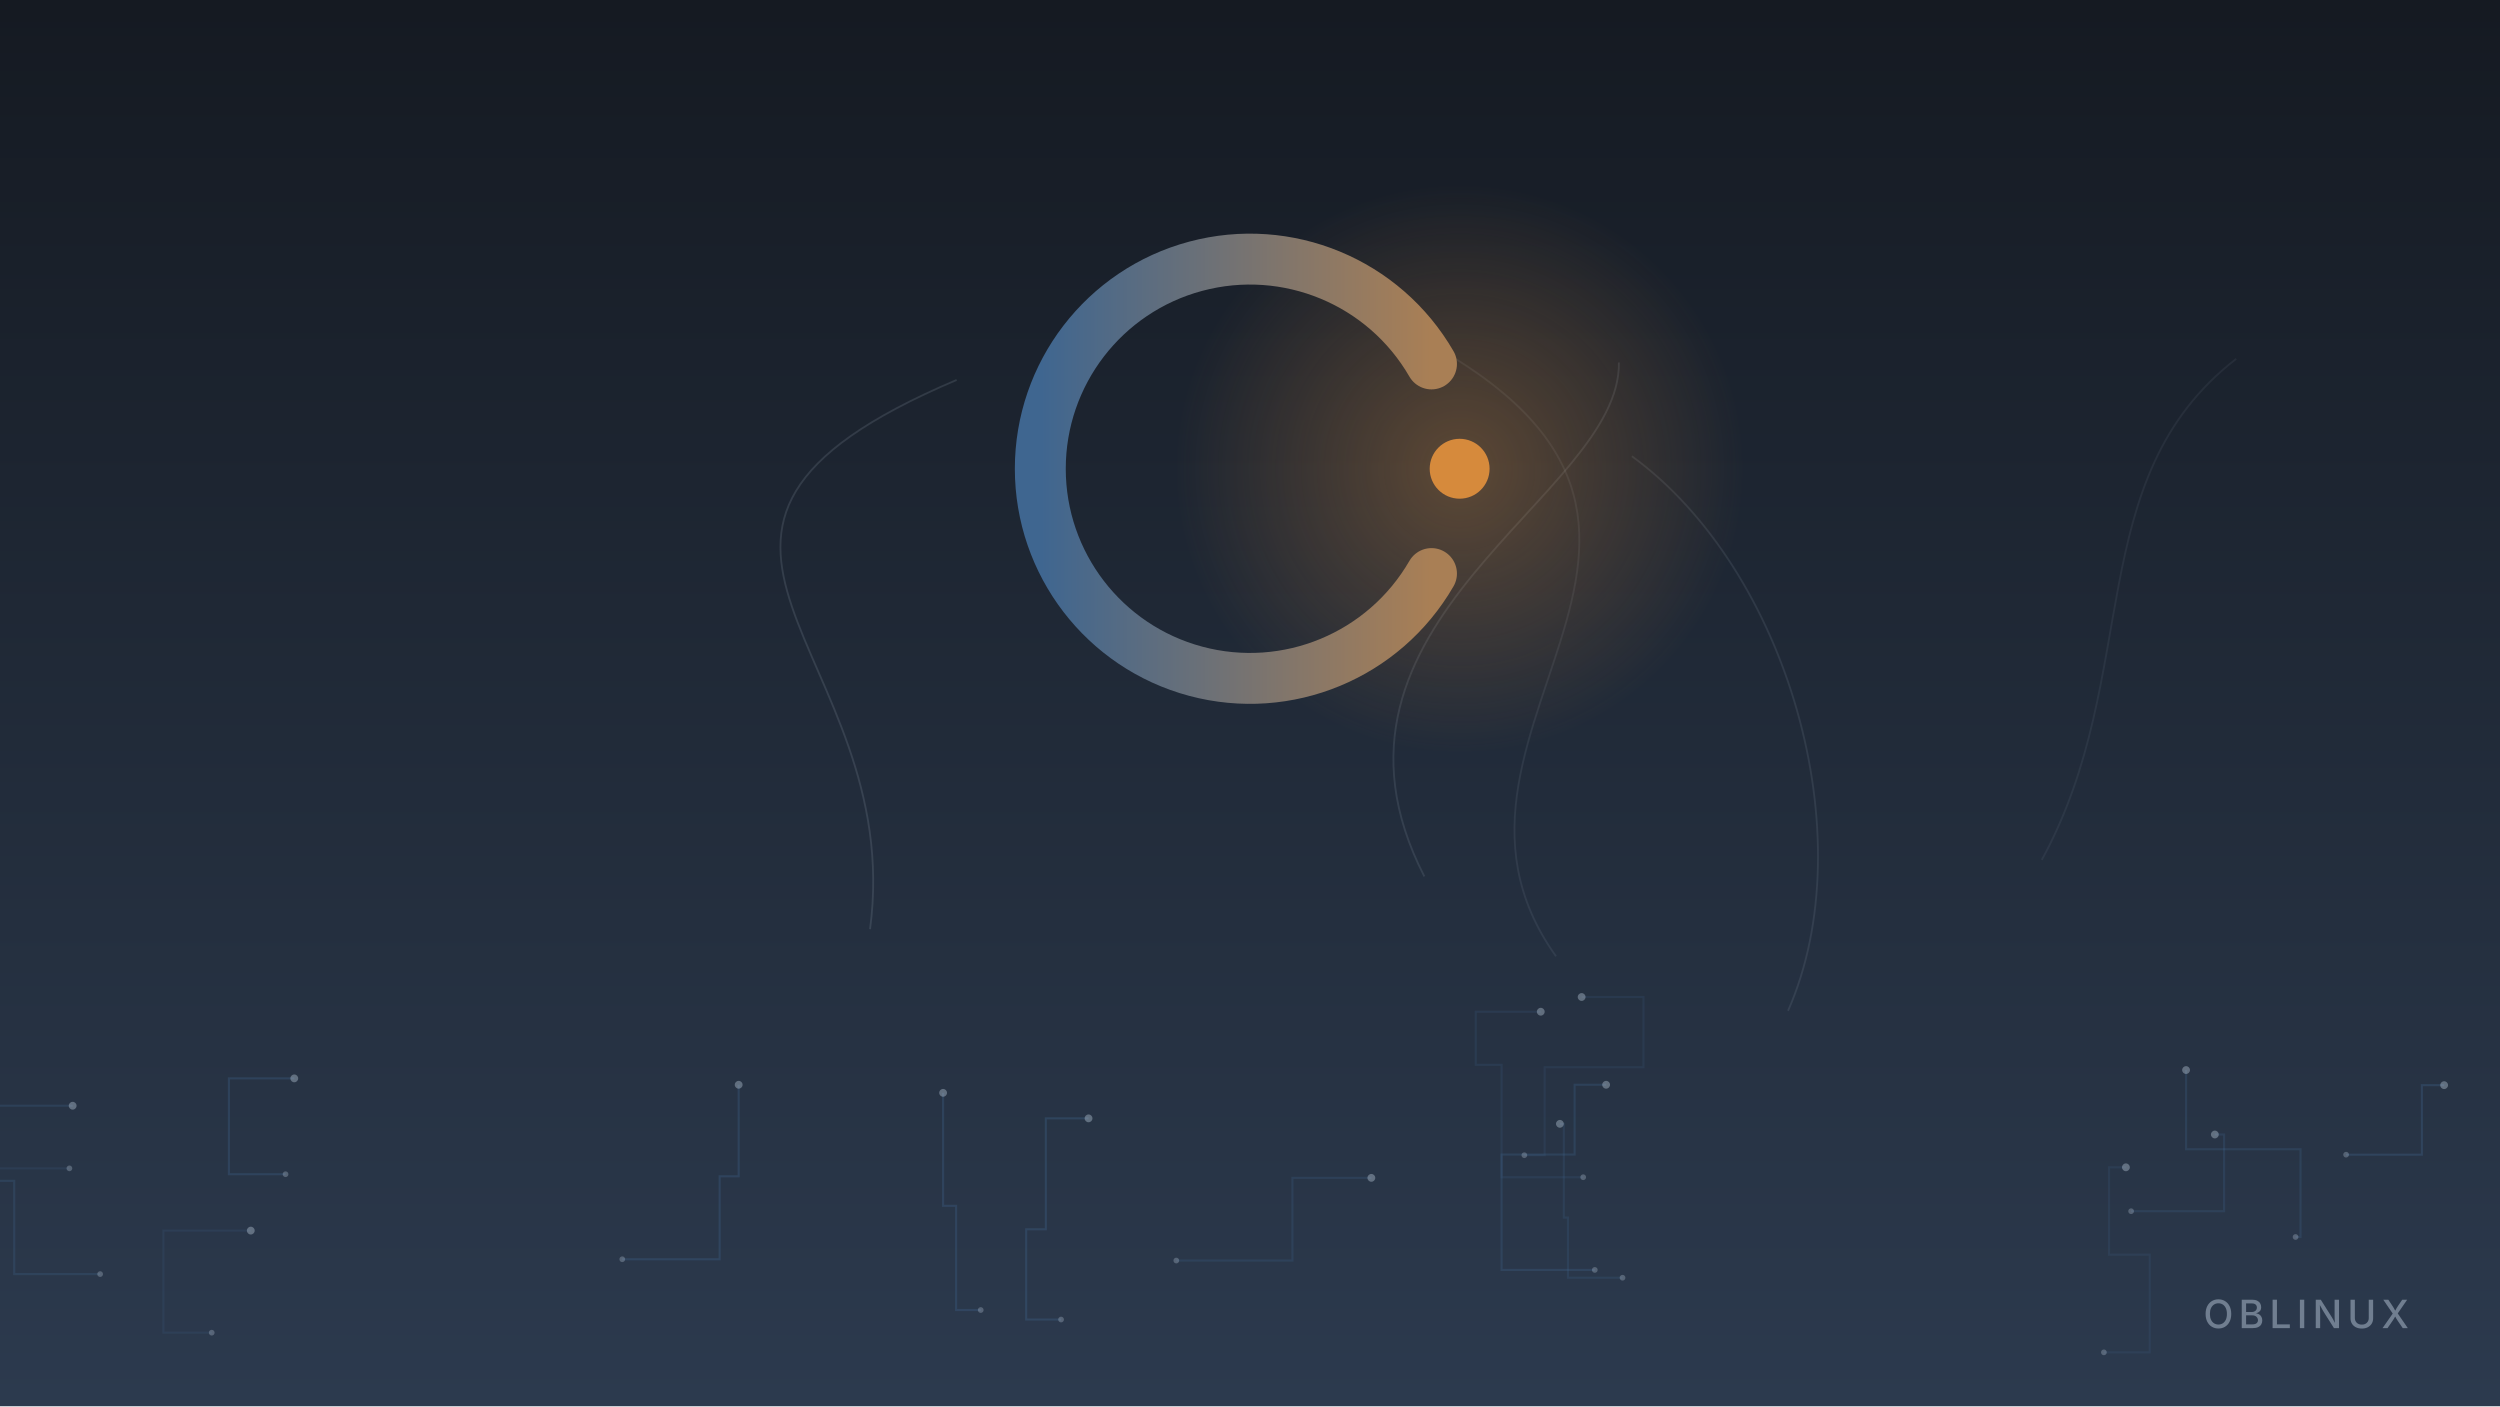
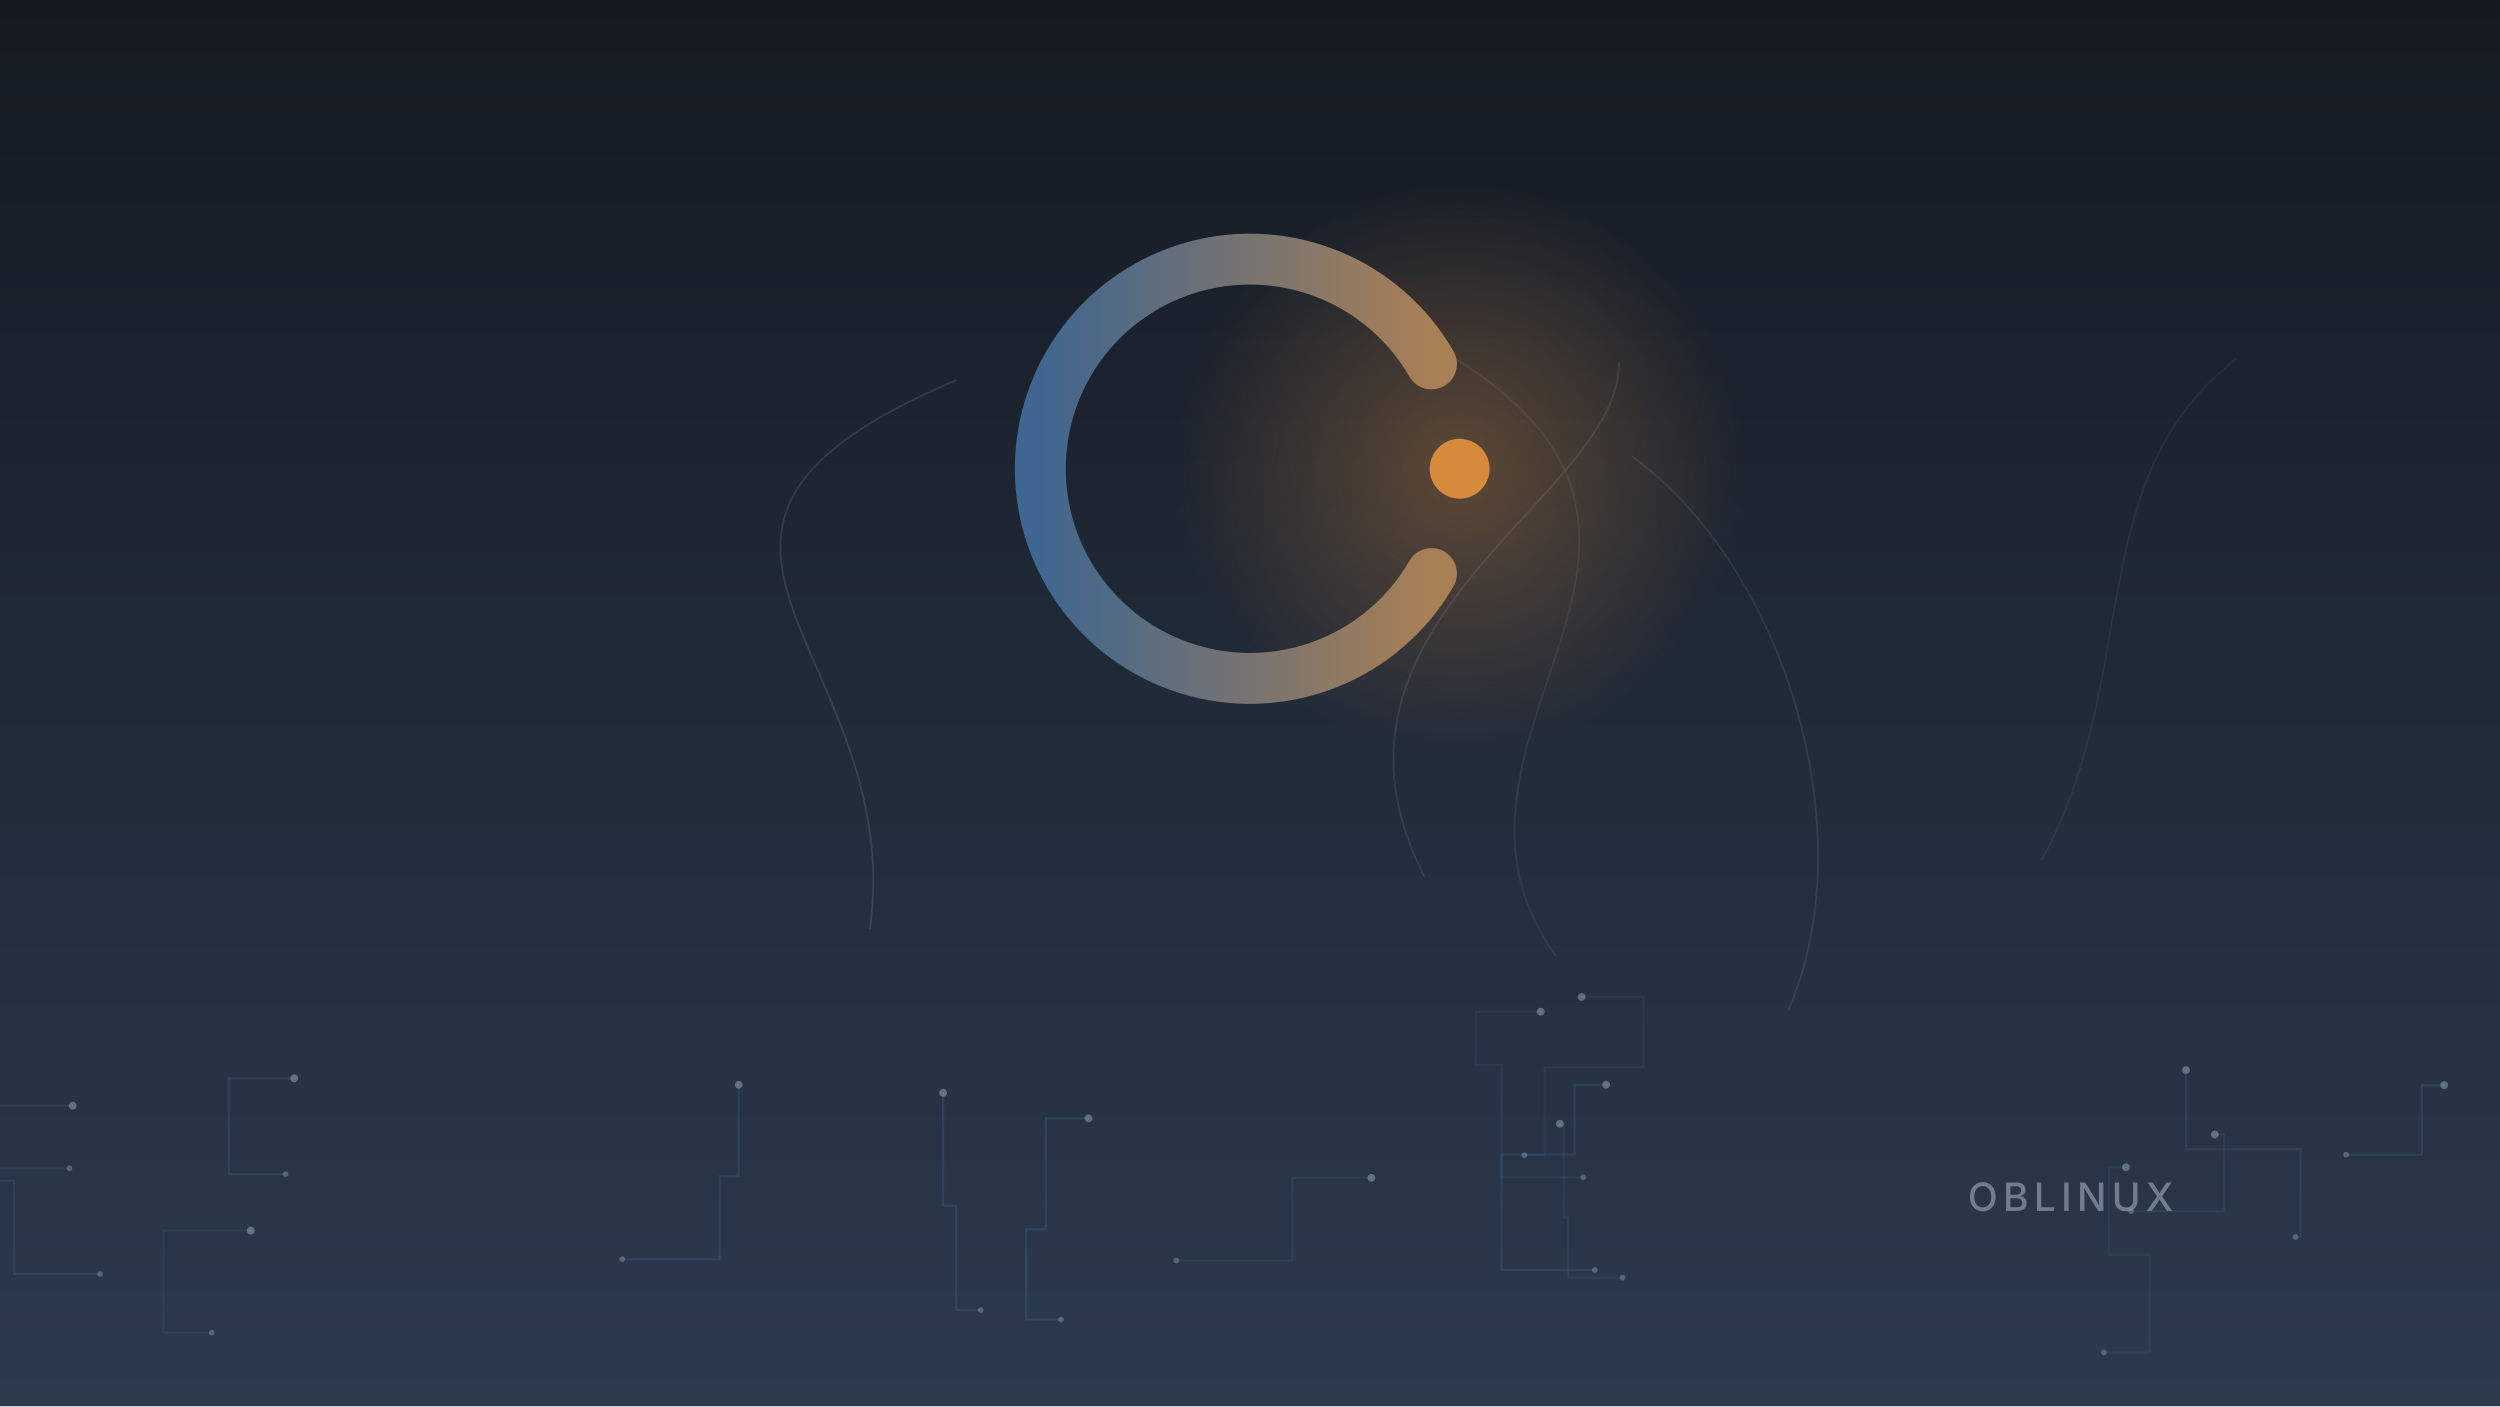
<svg xmlns="http://www.w3.org/2000/svg" viewBox="0 0 1920 1080" role="img">
  <defs>
    <linearGradient id="ringGrad" x1="0%" y1="0%" x2="100%" y2="0%">
      <stop offset="0%" stop-color="#3f6690" />
      <stop offset="100%" stop-color="#a97f55" />
    </linearGradient>
    <radialGradient id="sparkglow_960_360" cx="50%" cy="50%" r="50%">
      <stop offset="0%" stop-color="#d68a3c" stop-opacity="0.35" />
      <stop offset="100%" stop-color="#d68a3c" stop-opacity="0" />
    </radialGradient>
  </defs>
  <rect x="0" y="0" width="1920" height="1080" fill="url(#bgB)" />
  <linearGradient id="bgB" x1="0" y1="0" x2="0" y2="1">
    <stop offset="0%" stop-color="#151a22" />
    <stop offset="100%" stop-color="#2c3a4e" />
  </linearGradient>
  <path d="M477.9,967.1 L552.7,967.1 L552.7,903.4 L567.3,903.4 L567.3,833.1" fill="none" stroke="#3f6690" stroke-width="1.6" opacity="0.30" />
  <path d="M903.4,968.1 L992.6,968.1 L992.6,904.6 L1053.2,904.6" fill="none" stroke="#3f6690" stroke-width="1.6" opacity="0.23" />
  <path d="M1215.9,904.1 L1153.2,904.1 L1153.2,817.8 L1133.4,817.8 L1133.4,777.0 L1183.3,777.0" fill="none" stroke="#3f6690" stroke-width="1.6" opacity="0.18" />
  <path d="M1801.8,886.8 L1860.0,886.8 L1860.0,833.4 L1877.1,833.4" fill="none" stroke="#3f6690" stroke-width="1.6" opacity="0.31" />
  <path d="M753.2,1006.1 L734.3,1006.1 L734.3,926.1 L724.3,926.1 L724.3,839.3" fill="none" stroke="#3f6690" stroke-width="1.6" opacity="0.30" />
  <path d="M219.3,901.8 L175.8,901.8 L175.8,828.2 L226.0,828.2" fill="none" stroke="#3f6690" stroke-width="1.6" opacity="0.30" />
  <path d="M814.9,1013.4 L788.1,1013.4 L788.1,944.1 L803.2,944.1 L803.2,858.9 L836.0,858.9" fill="none" stroke="#3f6690" stroke-width="1.6" opacity="0.31" />
  <path d="M1615.8,1038.6 L1651.0,1038.6 L1651.0,963.6 L1619.7,963.6 L1619.7,896.5 L1632.7,896.5" fill="none" stroke="#3f6690" stroke-width="1.6" opacity="0.17" />
  <path d="M1246.1,981.3 L1204.2,981.3 L1204.2,935.1 L1201.0,935.1 L1201.0,863.1 L1198.0,863.1" fill="none" stroke="#3f6690" stroke-width="1.6" opacity="0.21" />
  <path d="M162.6,1023.5 L125.5,1023.5 L125.5,945.1 L192.6,945.1" fill="none" stroke="#3f6690" stroke-width="1.6" opacity="0.16" />
  <path d="M1170.7,887.2 L1186.3,887.2 L1186.3,819.6 L1262.2,819.6 L1262.2,765.7 L1214.7,765.7" fill="none" stroke="#3f6690" stroke-width="1.6" opacity="0.16" />
  <path d="M53.3,897.3 L-31.0,897.3 L-31.0,847.4 L-47.6,847.4 L-47.6,776.9 L-109.5,776.9" fill="none" stroke="#3f6690" stroke-width="1.6" opacity="0.16" />
  <path d="M1636.7,930.2 L1708.1,930.2 L1708.1,871.3 L1701.0,871.3" fill="none" stroke="#3f6690" stroke-width="1.6" opacity="0.24" />
  <path d="M1224.8,975.3 L1153.2,975.3 L1153.2,886.7 L1209.3,886.7 L1209.3,833.1 L1233.5,833.1" fill="none" stroke="#3f6690" stroke-width="1.6" opacity="0.27" />
  <path d="M1763.0,950.0 L1766.8,950.0 L1766.8,882.6 L1678.9,882.6 L1678.9,821.8" fill="none" stroke="#3f6690" stroke-width="1.6" opacity="0.25" />
  <path d="M76.9,978.5 L10.9,978.5 L10.9,906.9 L-19.3,906.9 L-19.3,849.2 L55.8,849.2" fill="none" stroke="#3f6690" stroke-width="1.6" opacity="0.25" />
  <circle cx="567.3" cy="833.1" r="3" fill="#a9b8c8" opacity="0.45" />
  <circle cx="477.9" cy="967.1" r="2.2" fill="#a9b8c8" opacity="0.35" />
  <circle cx="1053.2" cy="904.6" r="3" fill="#a9b8c8" opacity="0.45" />
  <circle cx="903.4" cy="968.1" r="2.2" fill="#a9b8c8" opacity="0.35" />
  <circle cx="1183.3" cy="777.0" r="3" fill="#a9b8c8" opacity="0.45" />
  <circle cx="1215.9" cy="904.1" r="2.2" fill="#a9b8c8" opacity="0.35" />
  <circle cx="1877.1" cy="833.4" r="3" fill="#a9b8c8" opacity="0.45" />
  <circle cx="1801.8" cy="886.8" r="2.2" fill="#a9b8c8" opacity="0.35" />
  <circle cx="724.3" cy="839.3" r="3" fill="#a9b8c8" opacity="0.45" />
  <circle cx="753.2" cy="1006.1" r="2.2" fill="#a9b8c8" opacity="0.35" />
  <circle cx="226.0" cy="828.2" r="3" fill="#a9b8c8" opacity="0.45" />
  <circle cx="219.3" cy="901.8" r="2.2" fill="#a9b8c8" opacity="0.35" />
  <circle cx="836.0" cy="858.9" r="3" fill="#a9b8c8" opacity="0.45" />
  <circle cx="814.9" cy="1013.4" r="2.2" fill="#a9b8c8" opacity="0.35" />
  <circle cx="1632.7" cy="896.5" r="3" fill="#a9b8c8" opacity="0.45" />
  <circle cx="1615.8" cy="1038.6" r="2.2" fill="#a9b8c8" opacity="0.35" />
  <circle cx="1198.0" cy="863.1" r="3" fill="#a9b8c8" opacity="0.45" />
  <circle cx="1246.1" cy="981.3" r="2.2" fill="#a9b8c8" opacity="0.35" />
  <circle cx="192.6" cy="945.1" r="3" fill="#a9b8c8" opacity="0.45" />
  <circle cx="162.6" cy="1023.5" r="2.2" fill="#a9b8c8" opacity="0.35" />
  <circle cx="1214.7" cy="765.7" r="3" fill="#a9b8c8" opacity="0.45" />
  <circle cx="1170.7" cy="887.2" r="2.2" fill="#a9b8c8" opacity="0.35" />
  <circle cx="-109.5" cy="776.9" r="3" fill="#a9b8c8" opacity="0.45" />
  <circle cx="53.3" cy="897.3" r="2.2" fill="#a9b8c8" opacity="0.35" />
  <circle cx="1701.0" cy="871.3" r="3" fill="#a9b8c8" opacity="0.45" />
  <circle cx="1636.7" cy="930.2" r="2.2" fill="#a9b8c8" opacity="0.35" />
  <circle cx="1233.5" cy="833.1" r="3" fill="#a9b8c8" opacity="0.45" />
  <circle cx="1224.8" cy="975.3" r="2.2" fill="#a9b8c8" opacity="0.35" />
  <circle cx="1678.9" cy="821.8" r="3" fill="#a9b8c8" opacity="0.45" />
  <circle cx="1763.0" cy="950.0" r="2.2" fill="#a9b8c8" opacity="0.35" />
  <circle cx="55.8" cy="849.2" r="3" fill="#a9b8c8" opacity="0.45" />
  <circle cx="76.9" cy="978.5" r="2.2" fill="#a9b8c8" opacity="0.35" />
  <path d="M668.2,713.6 C696.8,498.2 457.5,409.3 734.7,291.8" fill="none" stroke="#a9b8c8" stroke-width="1.4" opacity="0.16" />
  <path d="M1093.9,673.1 C993.2,477.3 1245.2,381.4 1243.3,278.4" fill="none" stroke="#a9b8c8" stroke-width="1.4" opacity="0.14" />
  <path d="M1373.2,776.3 C1432.0,643.1 1373.2,437.8 1253.3,350.4" fill="none" stroke="#a9b8c8" stroke-width="1.4" opacity="0.12" />
  <path d="M1195.0,734.4 C1066.1,554.4 1392.7,393.4 1051.8,241.1" fill="none" stroke="#a9b8c8" stroke-width="1.4" opacity="0.10" />
  <path d="M1568.1,660.4 C1645.6,518.6 1598.2,367.9 1717.4,275.6" fill="none" stroke="#a9b8c8" stroke-width="1.4" opacity="0.08" />
  <circle cx="1121.0" cy="360.0" r="218.5" fill="url(#sparkglow_960_360)" />
  <g transform="translate(730.0,130.0) scale(2.300)">
    <path d="M160.6,135 A70,70 0 1 1 160.6,65" fill="none" stroke="url(#ringGrad)" stroke-width="17" stroke-linecap="round" />
    <circle cx="170" cy="100" r="10" fill="#d68a3c" />
  </g>
  <g fill="#a9b8c8" opacity="0.55">
-     <path transform="translate(1692.245,1020) scale(0.014648,-0.014648)" d="M786 -20Q593 -20 440.5 72.0Q288 164 200.5 335.0Q113 506 113 744Q113 983 200.5 1154.5Q288 1326 440.5 1418.0Q593 1510 786 1510Q979 1510 1130.5 1418.0Q1282 1326 1369.5 1154.5Q1457 983 1457 744Q1457 506 1369.5 334.5Q1282 163 1130.5 71.5Q979 -20 786 -20ZM786 188Q913 188 1013.5 252.0Q1114 316 1172.5 440.0Q1231 564 1231 744Q1231 925 1172.5 1049.5Q1114 1174 1013.5 1238.0Q913 1302 786 1302Q658 1302 557.0 1238.0Q456 1174 397.5 1049.5Q339 925 339 744Q339 564 397.5 440.0Q456 316 557.0 252.0Q658 188 786 188Z" />
-     <path transform="translate(1719.243,1020) scale(0.014648,-0.014648)" d="M165 0V1490H714Q872 1490 976.0 1438.0Q1080 1386 1131.5 1297.5Q1183 1209 1183 1099Q1183 959 1109.0 884.5Q1035 810 931 784V769Q1006 765 1077.0 721.5Q1148 678 1194.5 597.0Q1241 516 1241 402Q1241 287 1187.5 196.0Q1134 105 1022.5 52.5Q911 0 738 0ZM393 196H715Q876 196 945.5 258.0Q1015 320 1015 413Q1015 518 936.5 593.5Q858 669 724 669H393ZM393 845H692Q805 845 882.0 909.0Q959 973 959 1080Q959 1172 894.5 1233.5Q830 1295 698 1295H393Z" />
-     <path transform="translate(1742.945,1020) scale(0.014648,-0.014648)" d="M165 0V1490H393V196H1068V0Z" />
-     <path transform="translate(1763.908,1020) scale(0.014648,-0.014648)" d="M393 1490V0H165V1490Z" />
-     <path transform="translate(1776.082,1020) scale(0.014648,-0.014648)" d="M165 0V1490H428L989 603Q1024 547 1071.0 463.5Q1118 380 1168 273Q1160 381 1156.5 479.5Q1153 578 1153 642V1490H1384V0H1120L617 793Q580 852 546.5 910.0Q513 968 473.0 1040.5Q433 1113 379 1213Q386 1073 391.0 963.0Q396 853 396 795V0Z" />
-     <path transform="translate(1802.772,1020) scale(0.014648,-0.014648)" d="M759 -23Q579 -23 445.5 45.5Q312 114 238.5 235.0Q165 356 165 512V1490H393V531Q393 380 491.5 282.0Q590 184 759 184Q927 184 1024.5 282.0Q1122 380 1122 531V1490H1351V512Q1351 356 1277.0 235.0Q1203 114 1070.0 45.5Q937 -23 759 -23Z" />
-     <path transform="translate(1828.979,1020) scale(0.014648,-0.014648)" d="M55 0 589 763 93 1490H358L555 1196Q616 1105 650.0 1045.0Q684 985 720 914Q756 984 790.5 1044.5Q825 1105 887 1196L1088 1490H1347L852 770L1380 0H1114L871 356Q816 437 784.5 489.5Q753 542 718 608Q684 544 651.5 490.5Q619 437 563 356L317 0Z" />
+     <path transform="translate(1511.245,930.000) scale(0.014648,-0.014648)" d="M786 -20Q593 -20 440.5 72.0Q288 164 200.5 335.0Q113 506 113 744Q113 983 200.5 1154.5Q288 1326 440.5 1418.0Q593 1510 786 1510Q979 1510 1130.5 1418.0Q1282 1326 1369.5 1154.5Q1457 983 1457 744Q1457 506 1369.5 334.5Q1282 163 1130.5 71.5Q979 -20 786 -20ZM786 188Q913 188 1013.5 252.0Q1114 316 1172.5 440.0Q1231 564 1231 744Q1231 925 1172.5 1049.5Q1114 1174 1013.5 1238.0Q913 1302 786 1302Q658 1302 557.0 1238.0Q456 1174 397.5 1049.5Q339 925 339 744Q339 564 397.5 440.0Q456 316 557.0 252.0Q658 188 786 188Z" />
+     <path transform="translate(1538.243,930.000) scale(0.014648,-0.014648)" d="M165 0V1490H714Q872 1490 976.0 1438.0Q1080 1386 1131.5 1297.5Q1183 1209 1183 1099Q1183 959 1109.0 884.5Q1035 810 931 784V769Q1006 765 1077.0 721.5Q1148 678 1194.5 597.0Q1241 516 1241 402Q1241 287 1187.5 196.0Q1134 105 1022.5 52.5Q911 0 738 0ZM393 196H715Q876 196 945.5 258.0Q1015 320 1015 413Q1015 518 936.5 593.5Q858 669 724 669H393ZM393 845H692Q805 845 882.0 909.0Q959 973 959 1080Q959 1172 894.5 1233.5Q830 1295 698 1295H393Z" />
+     <path transform="translate(1561.945,930.000) scale(0.014648,-0.014648)" d="M165 0V1490H393V196H1068V0Z" />
+     <path transform="translate(1582.908,930.000) scale(0.014648,-0.014648)" d="M393 1490V0H165V1490Z" />
+     <path transform="translate(1595.082,930.000) scale(0.014648,-0.014648)" d="M165 0V1490H428L989 603Q1024 547 1071.0 463.5Q1118 380 1168 273Q1160 381 1156.5 479.5Q1153 578 1153 642V1490H1384V0H1120L617 793Q580 852 546.5 910.0Q513 968 473.0 1040.5Q433 1113 379 1213Q386 1073 391.0 963.0Q396 853 396 795V0Z" />
+     <path transform="translate(1621.772,930.000) scale(0.014648,-0.014648)" d="M759 -23Q579 -23 445.5 45.5Q312 114 238.5 235.0Q165 356 165 512V1490H393V531Q393 380 491.5 282.0Q590 184 759 184Q927 184 1024.5 282.0Q1122 380 1122 531V1490H1351V512Q1351 356 1277.0 235.0Q1203 114 1070.0 45.5Q937 -23 759 -23Z" />
+     <path transform="translate(1647.979,930.000) scale(0.014648,-0.014648)" d="M55 0 589 763 93 1490H358L555 1196Q616 1105 650.0 1045.0Q684 985 720 914Q756 984 790.5 1044.5Q825 1105 887 1196L1088 1490H1347L852 770L1380 0H1114L871 356Q816 437 784.5 489.5Q753 542 718 608Q684 544 651.5 490.5Q619 437 563 356L317 0Z" />
  </g>
</svg>
